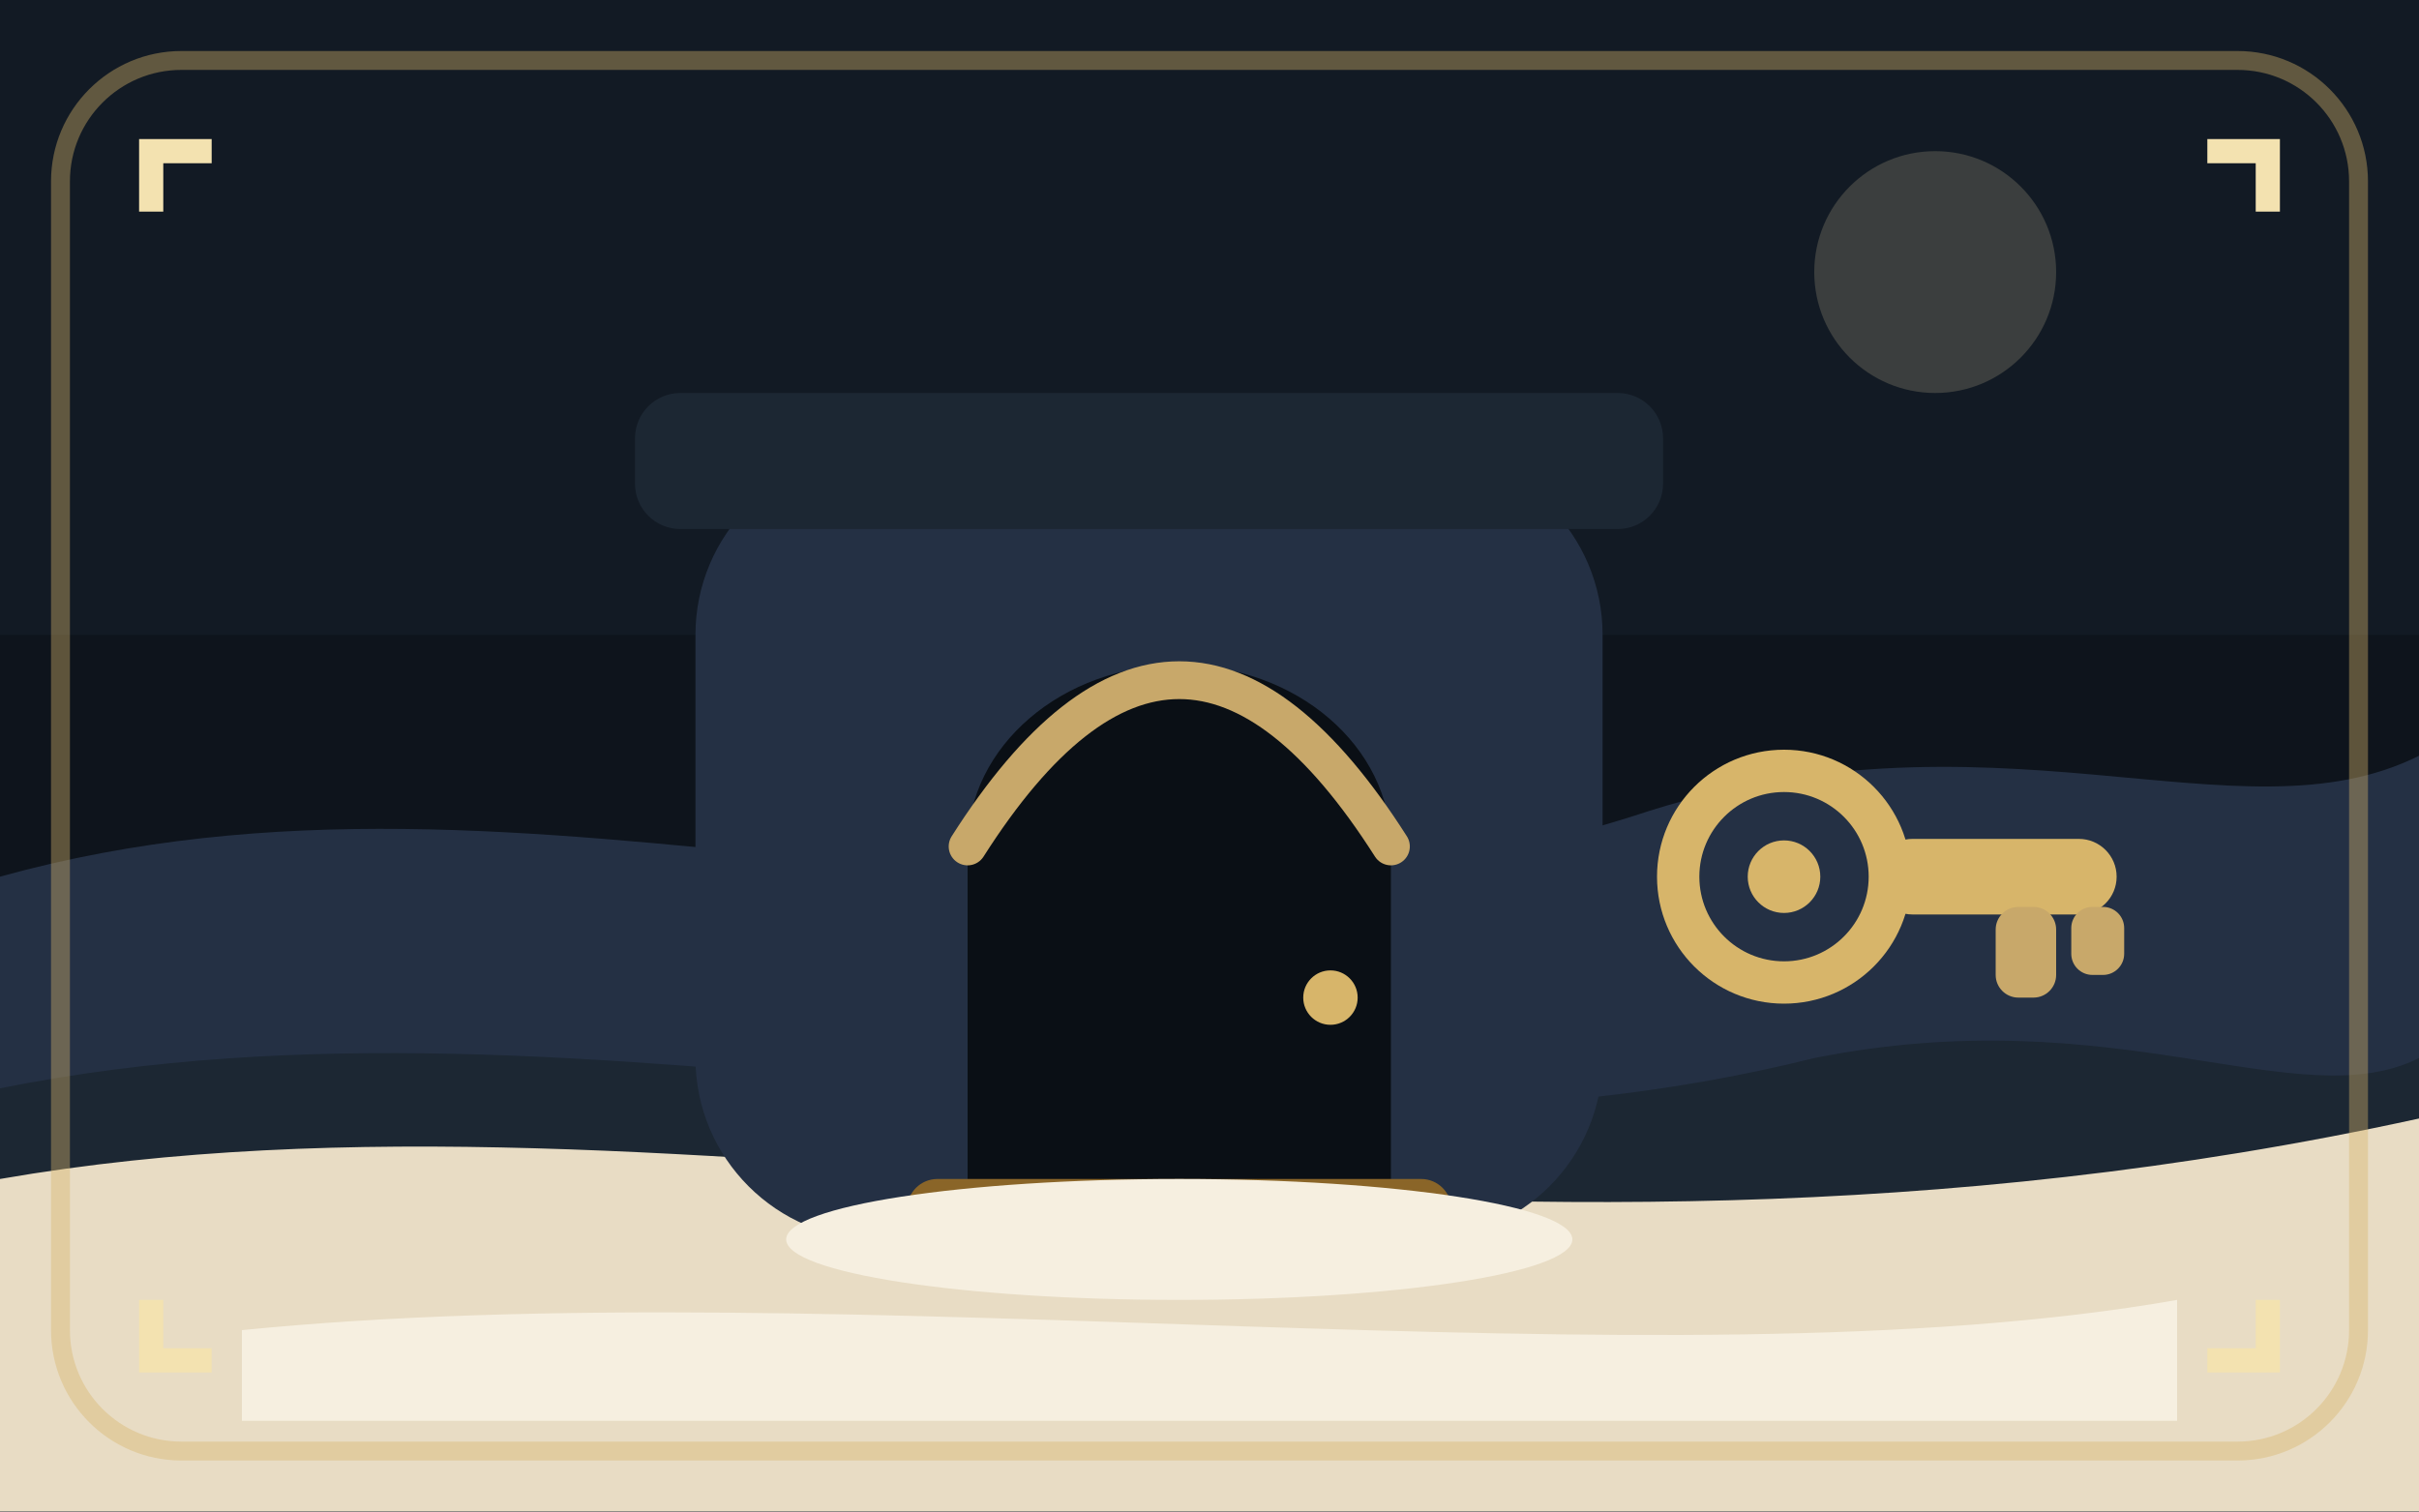
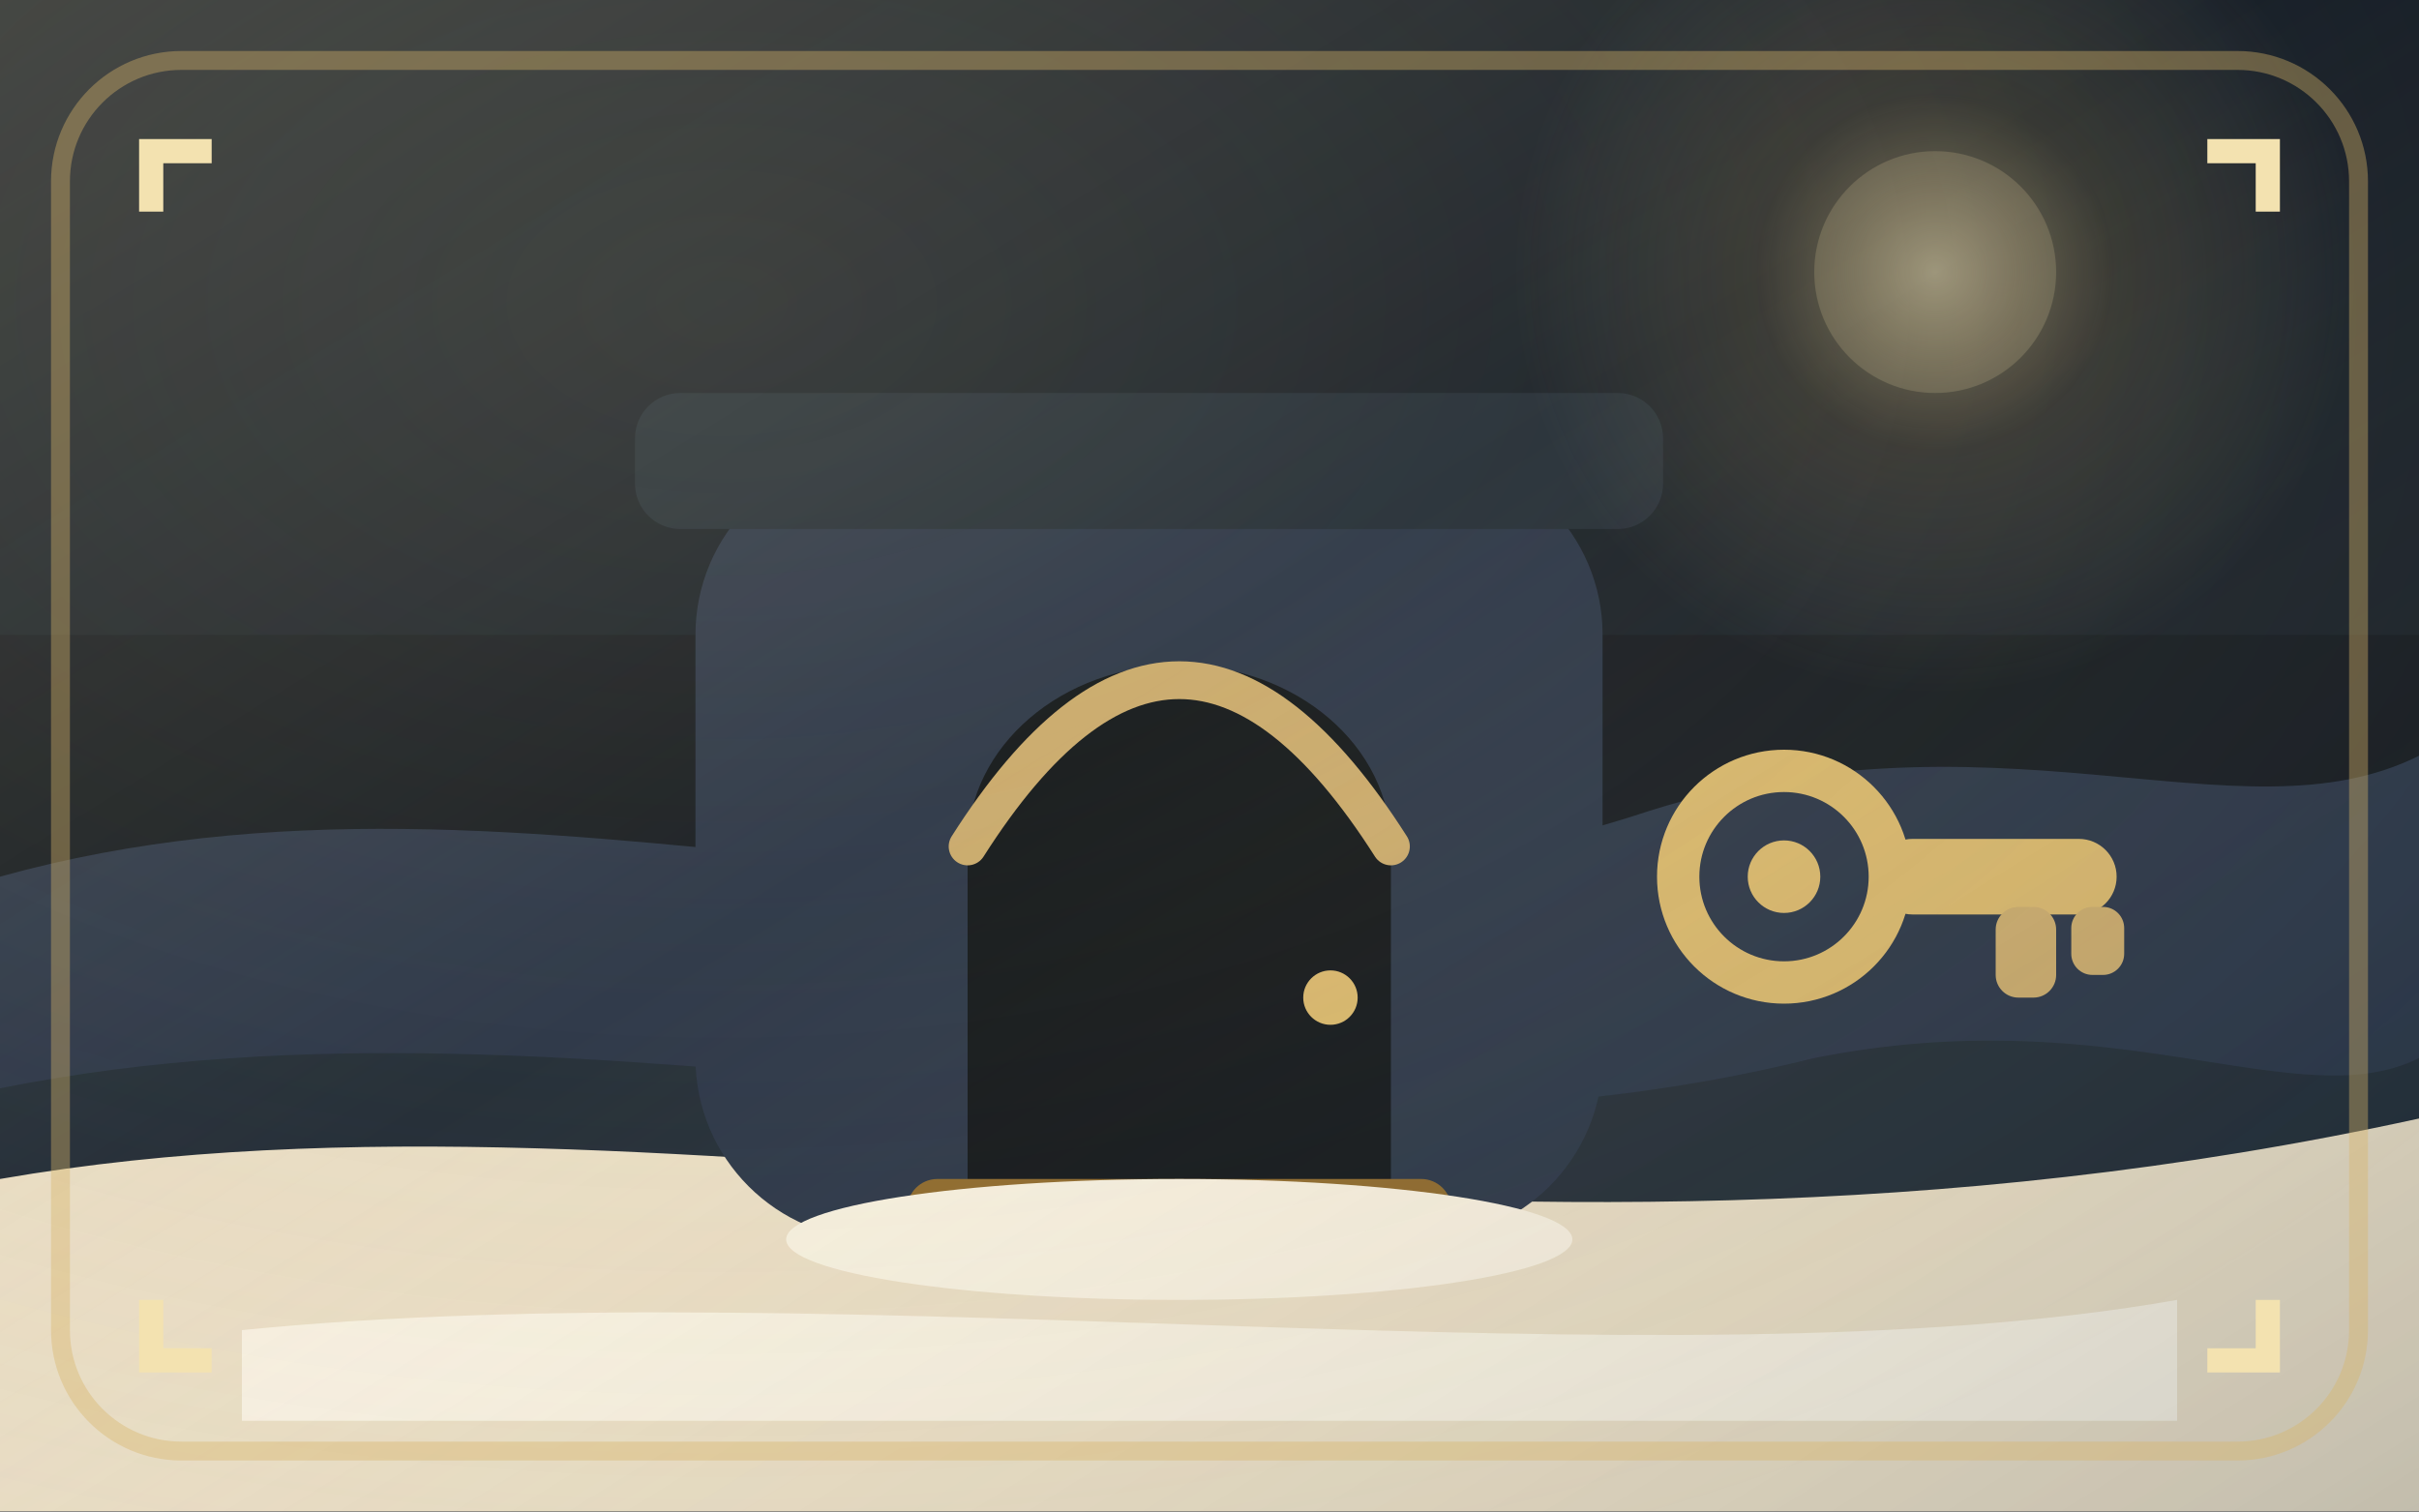
<svg xmlns="http://www.w3.org/2000/svg" viewBox="0 0 160 100">
+   <defs id="lq-grade-defs">
+     <linearGradient id="lq-key" x1="0" y1="0" x2="1" y2="1">
+       <stop offset="0" stop-color="#f3e2b0" stop-opacity="0.16" />
+       <stop offset="0.46" stop-color="#f3e2b0" stop-opacity="0" />
+       <stop offset="1" stop-color="#163044" stop-opacity="0.18" />
+     </linearGradient>
+     <radialGradient id="lq-tint" cx="0.3" cy="0.2" r="0.9">
+       <stop offset="0" stop-color="#f3e2b0" stop-opacity="0.13" />
+       <stop offset="1" stop-color="#f3e2b0" stop-opacity="0" />
+     </radialGradient>
+     <radialGradient id="lq-gold" cx="0.5" cy="0.5" r="0.5">
+       <stop offset="0" stop-color="#f3e2b0" stop-opacity="0.5" />
+       <stop offset="0.42" stop-color="#d7b56a" stop-opacity="0.14" />
+       <stop offset="1" stop-color="#f3e2b0" stop-opacity="0" />
+     </radialGradient>
+   </defs>
  <rect width="160" height="100" fill="#0e141c" />
  <rect width="160" height="42" fill="#121a24" />
  <circle cx="128" cy="18" r="8" fill="#f3e2b0" opacity="0.18" />
  <path d="M0 58 C36 48 70 66 108 54 C132 46 148 56 160 50 V100 H0 Z" fill="#243044" />
  <path d="M0 72 C40 64 80 80 120 70 C140 66 152 74 160 70 V100 H0 Z" fill="#1c2733" />
  <path d="M0 86 C50 80 100 92 160 84 V100 H0 Z" fill="#1c2733" />
+   <ellipse id="lq-shadow" cx="80" cy="91" rx="46" ry="4" fill="#0a0f15" opacity="0.22" />
  <path d="M0 78 C46 70 96 88 160 74 V100 H0 Z" fill="#e8dcc4" />
  <path d="M16 88 C56 84 110 92 144 86 V94 H16 Z" fill="#f6efe0" />
  <rect x="46" y="30" width="60" height="52" rx="12" fill="#243044" />
  <rect x="42" y="26" width="68" height="9" rx="3" fill="#1c2733" />
  <rect x="64" y="56" width="28" height="26" fill="#0a0f15" />
  <ellipse cx="78" cy="56" rx="14" ry="12" fill="#0a0f15" />
  <path d="M64 56 Q78 34 92 56" fill="none" stroke="#c8a86a" stroke-width="2.5" stroke-linecap="round" />
  <circle cx="88" cy="66" r="1.8" fill="#d7b56a" />
  <rect x="60" y="78" width="36" height="5" rx="2" fill="#8a6528" />
  <ellipse cx="78" cy="82" rx="26" ry="4" fill="#f6efe0" />
  <circle cx="118" cy="58" r="7" fill="none" stroke="#d7b56a" stroke-width="2.8" />
  <circle cx="118" cy="58" r="2.4" fill="#d7b56a" />
  <rect x="124" y="55.5" width="16" height="5" rx="2.5" fill="#d7b56a" />
  <rect x="132" y="60" width="4" height="6" rx="1.5" fill="#c8a86a" />
  <rect x="137" y="60" width="3.5" height="4.5" rx="1.4" fill="#c8a86a" />
+   <g id="lq-grade" pointer-events="none">
+     <rect width="160" height="100" fill="url(#lq-key)" />
+     <rect width="160" height="100" fill="url(#lq-tint)" />
+     <circle cx="128" cy="18" r="28" fill="url(#lq-gold)" />
+   </g>
  <rect x="4" y="4" width="152" height="92" rx="8" fill="none" stroke="#d7b56a" stroke-opacity="0.4" stroke-width="1.25" />
  <g fill="none" stroke="#f3e2b0" stroke-width="1.6" stroke-linecap="butt">
    <path d="M10 14 V10 H14" />
    <path d="M146 10 H150 V14" />
    <path d="M10 86 V90 H14" />
    <path d="M150 86 V90 H146" />
  </g>
</svg>
